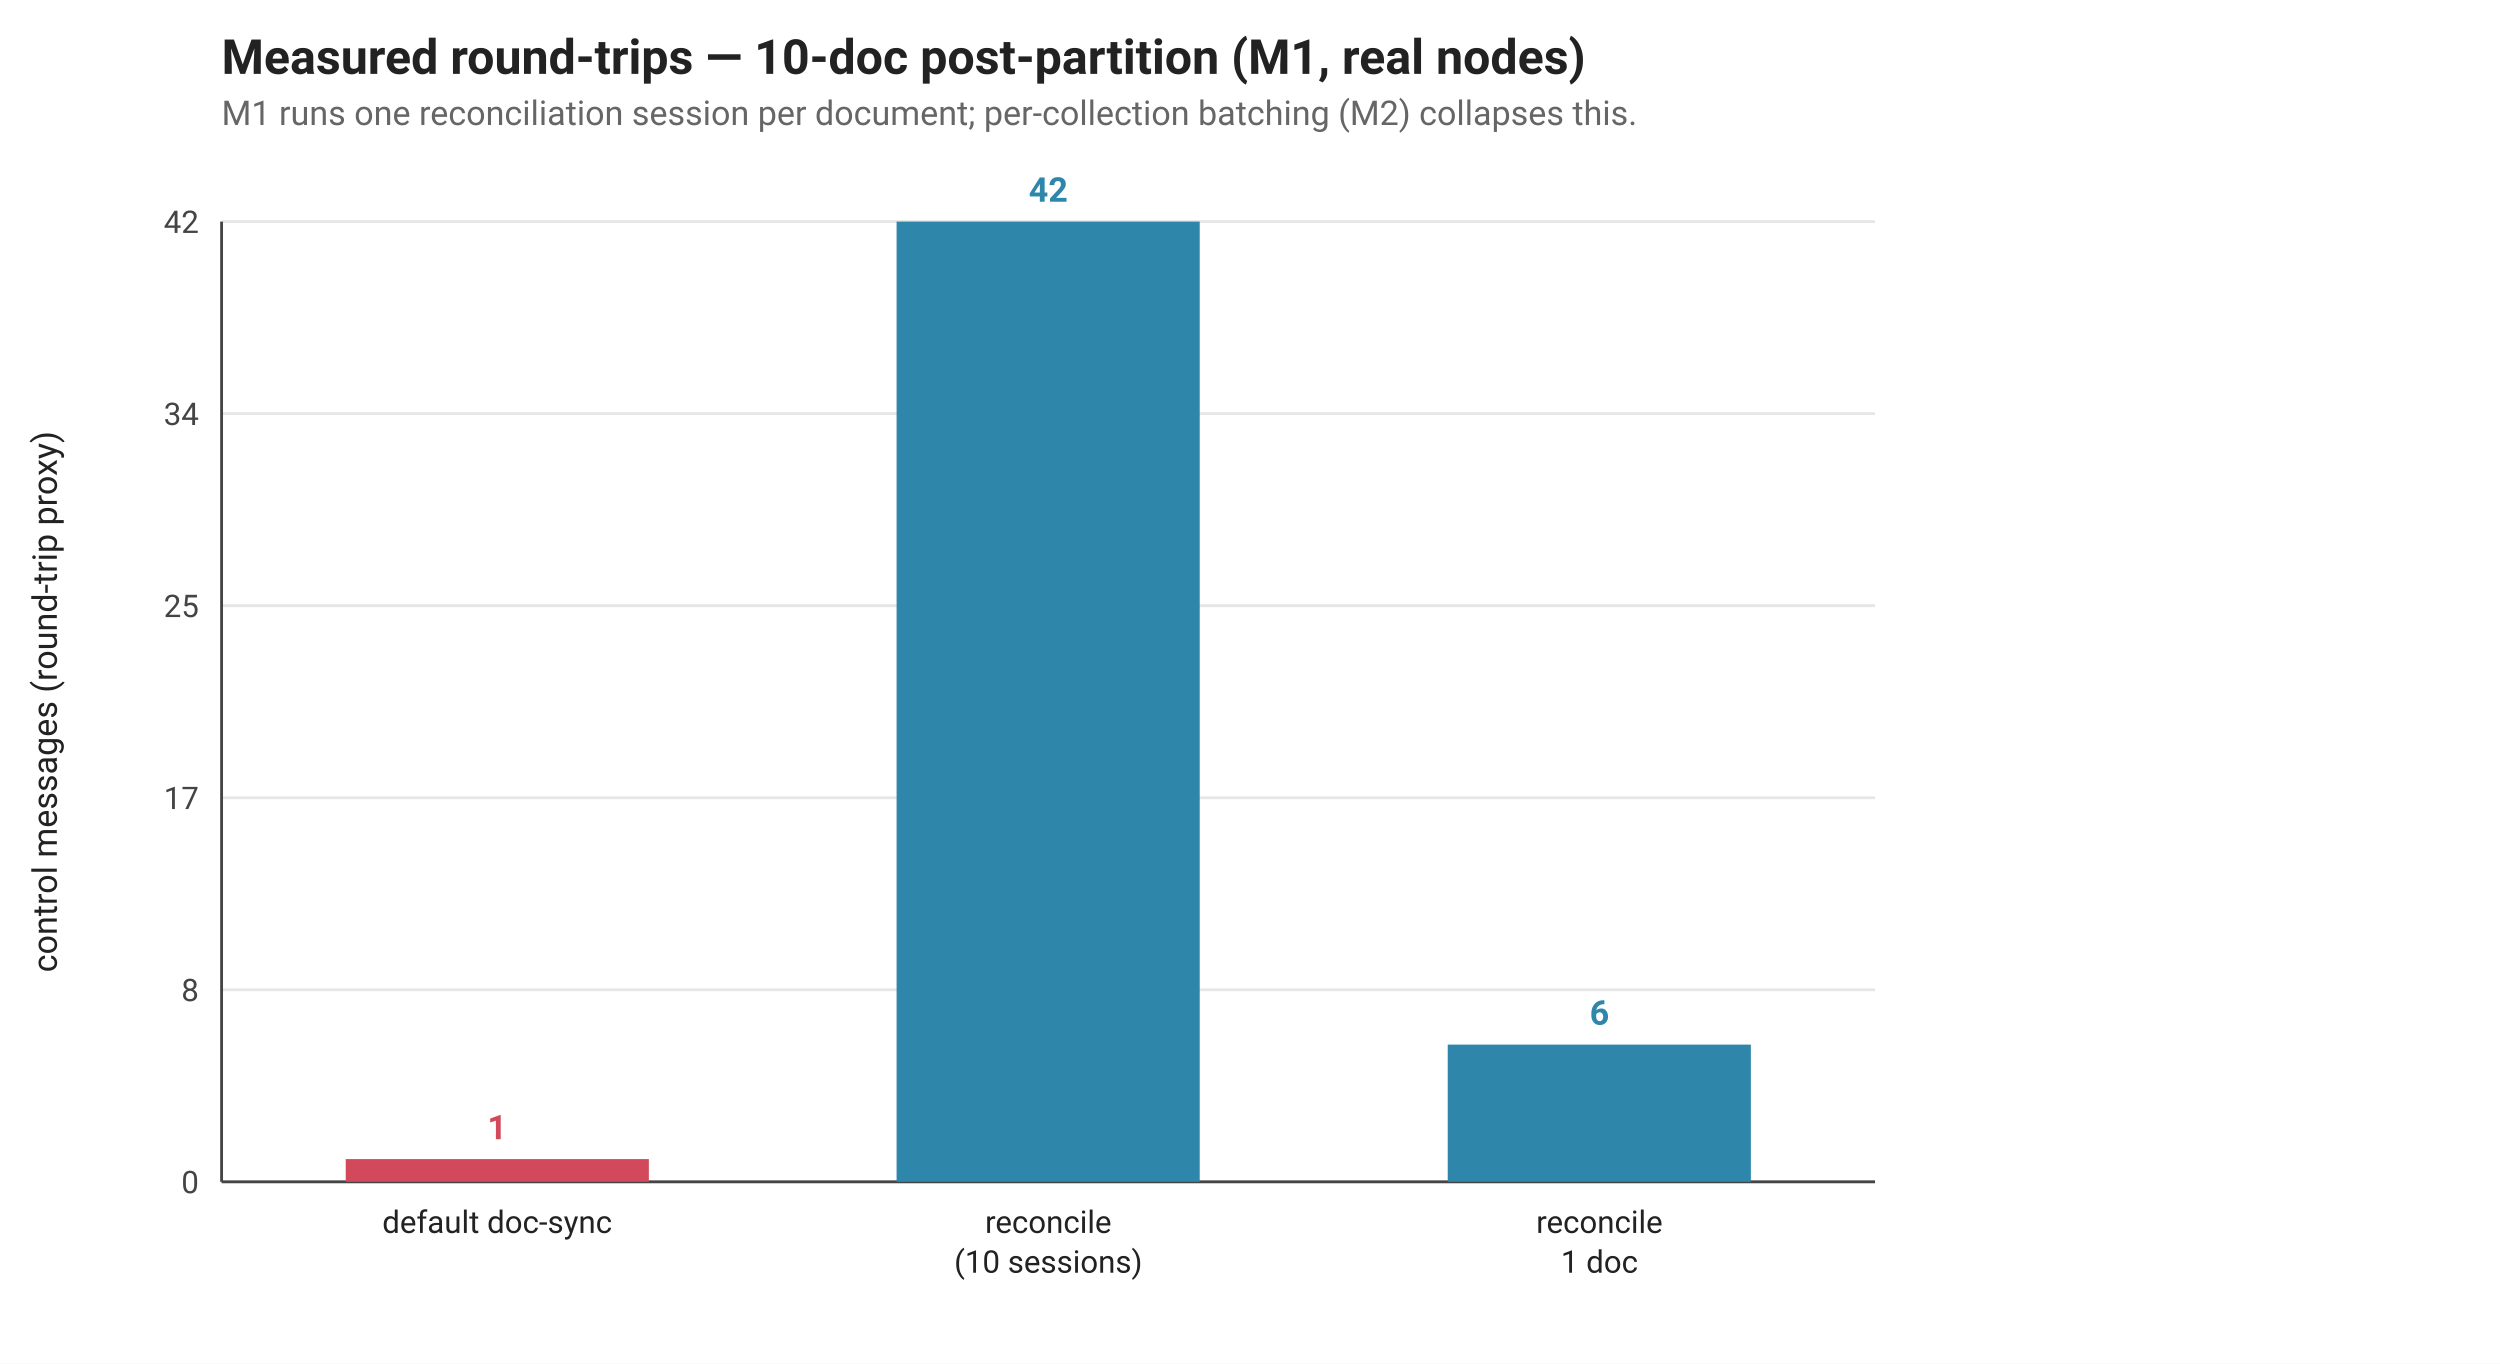
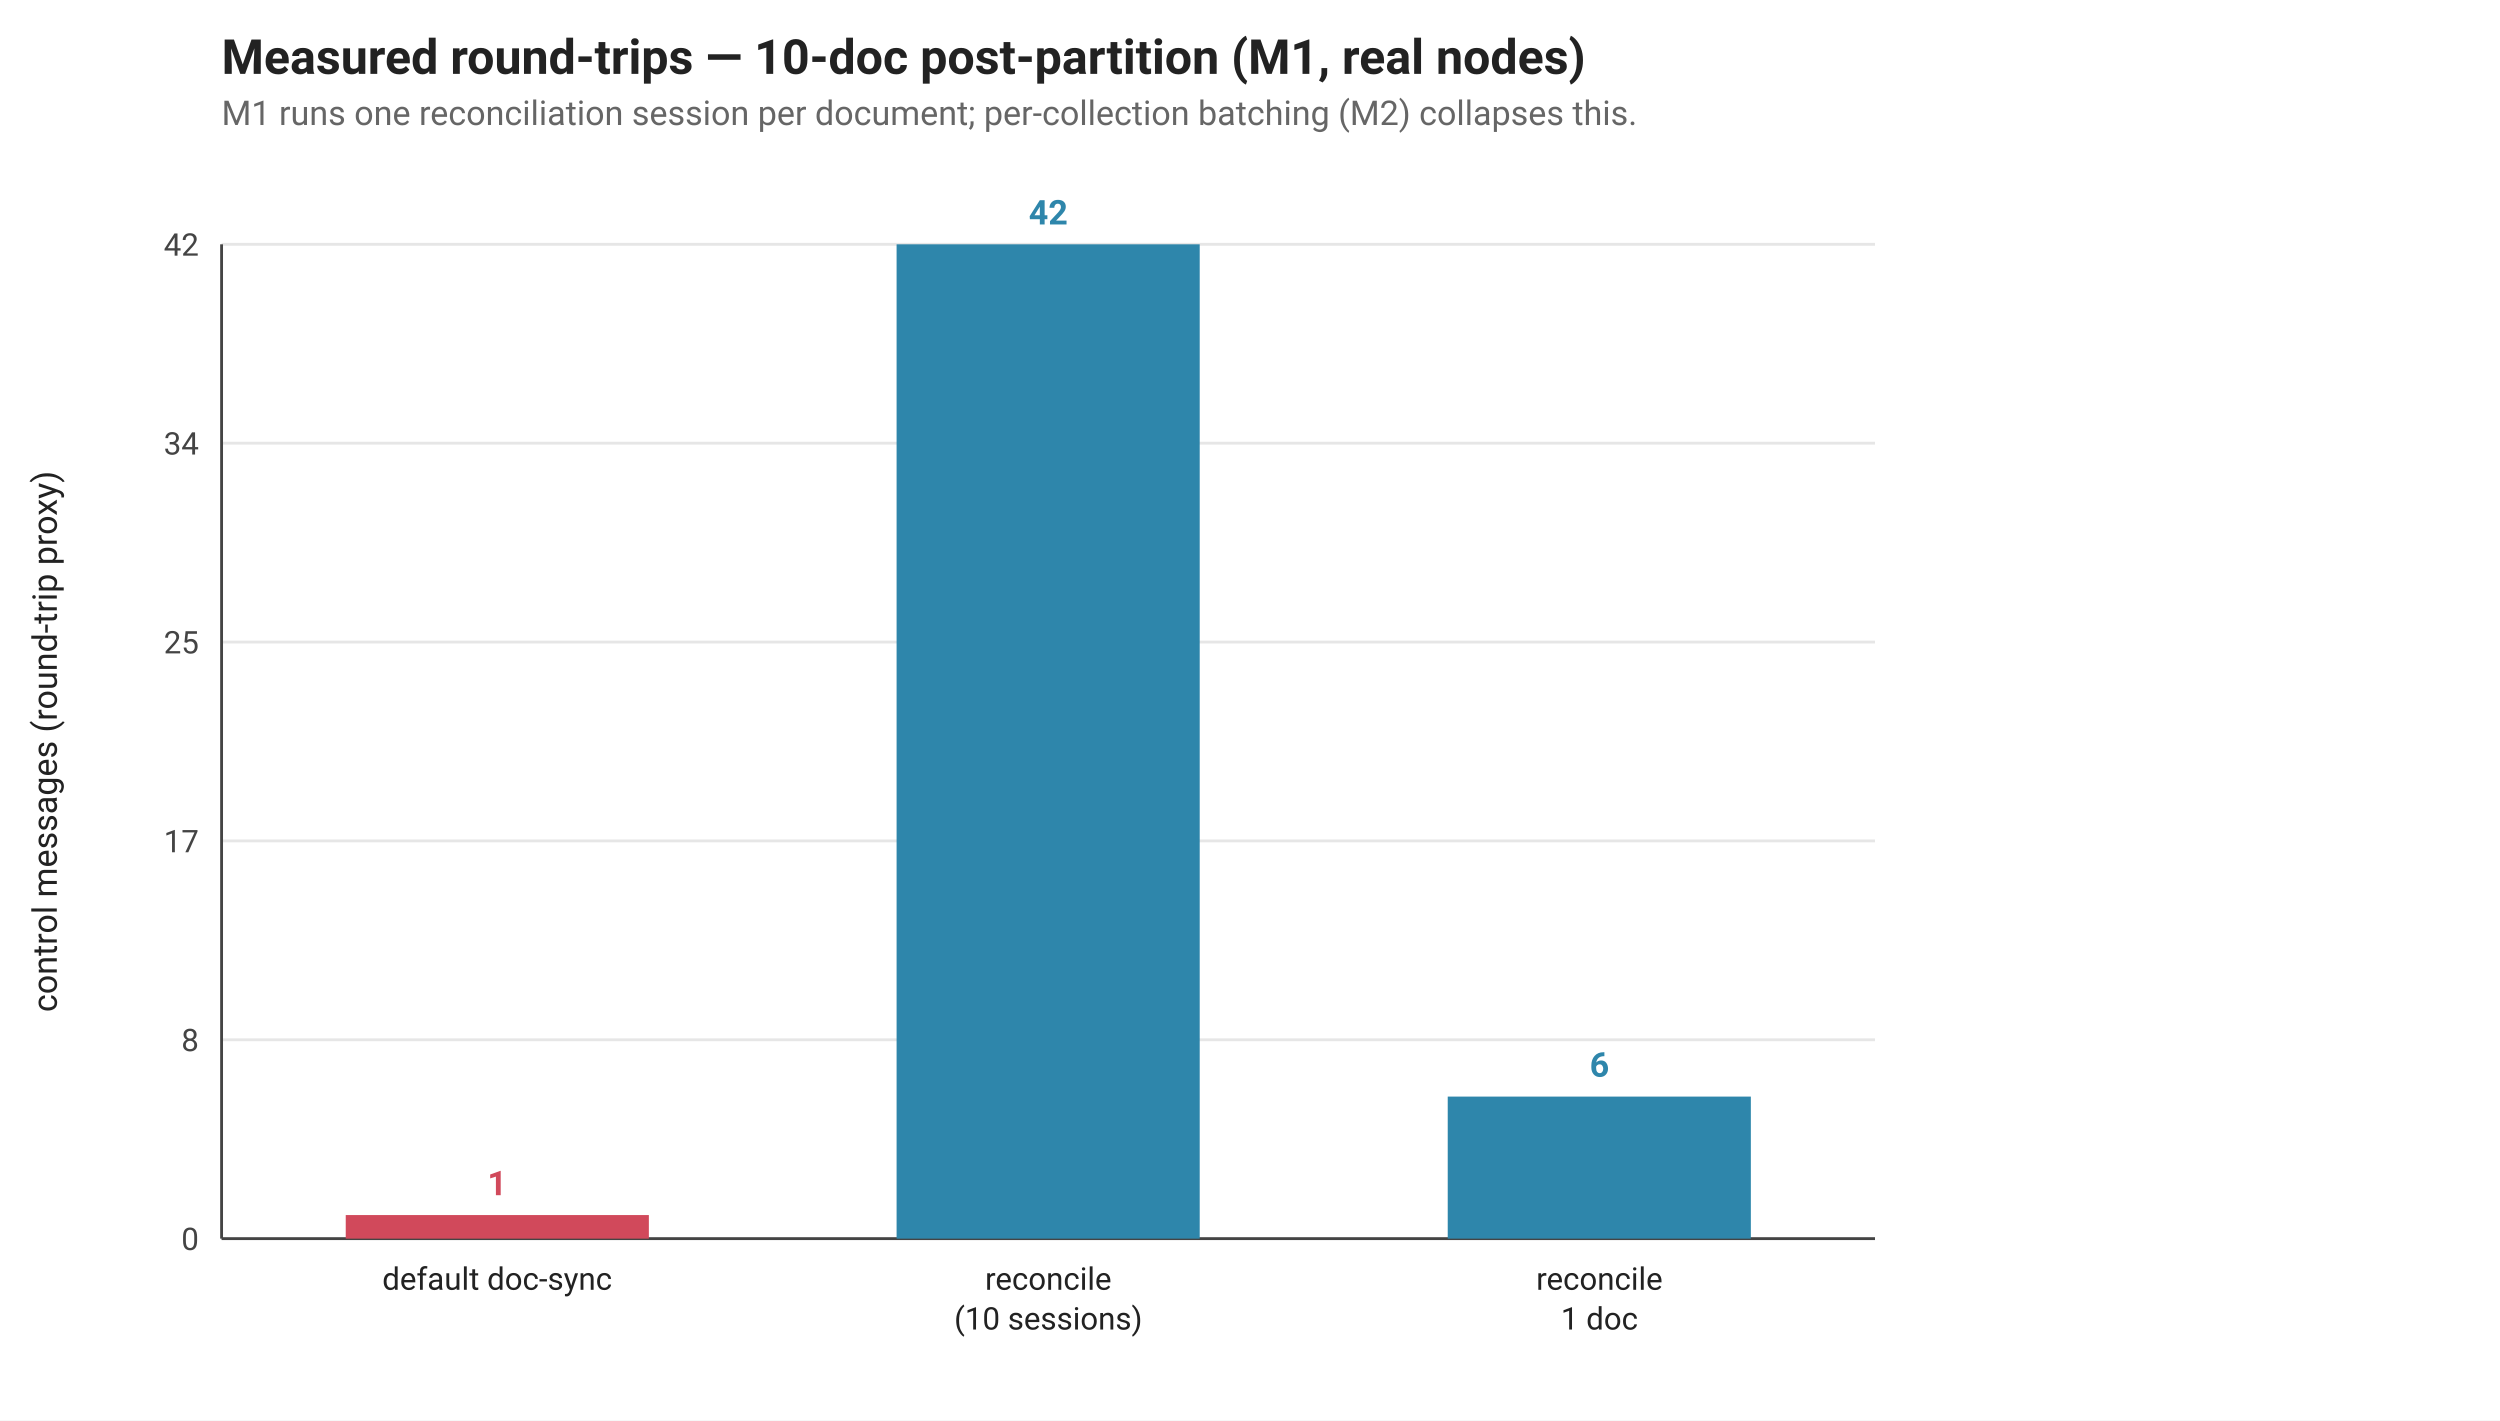
- <svg xmlns="http://www.w3.org/2000/svg" width="880" height="480" viewBox="0 0 880 480" font-family="-apple-system,Segoe UI,Roboto,sans-serif">
-   <rect width="880" height="480" fill="white" />
+ <svg xmlns="http://www.w3.org/2000/svg" width="880" height="500" viewBox="0 0 880 500" font-family="-apple-system,Segoe UI,Roboto,sans-serif">
+   <rect width="880" height="500" fill="white" />
  <text x="78" y="26" font-size="17" font-weight="700" fill="#222222">Measured round-trips — 10-doc post-partition (M1, real nodes)</text>
  <text x="78" y="44" font-size="12" fill="#666">M1 runs one reconciliation session per document; per-collection batching (M2) collapses this.</text>
-   <line x1="78" y1="416.0" x2="660" y2="416.0" stroke="#e6e6e6" />
-   <text x="70" y="420.0" font-size="11" fill="#444444" text-anchor="end">0</text>
-   <line x1="78" y1="348.4" x2="660" y2="348.4" stroke="#e6e6e6" />
-   <text x="70" y="352.4" font-size="11" fill="#444444" text-anchor="end">8</text>
-   <line x1="78" y1="280.8" x2="660" y2="280.8" stroke="#e6e6e6" />
-   <text x="70" y="284.8" font-size="11" fill="#444444" text-anchor="end">17</text>
-   <line x1="78" y1="213.2" x2="660" y2="213.2" stroke="#e6e6e6" />
-   <text x="70" y="217.2" font-size="11" fill="#444444" text-anchor="end">25</text>
-   <line x1="78" y1="145.6" x2="660" y2="145.6" stroke="#e6e6e6" />
-   <text x="70" y="149.6" font-size="11" fill="#444444" text-anchor="end">34</text>
-   <line x1="78" y1="78.0" x2="660" y2="78.0" stroke="#e6e6e6" />
-   <text x="70" y="82.0" font-size="11" fill="#444444" text-anchor="end">42</text>
-   <line x1="78" y1="78" x2="78" y2="416" stroke="#444444" />
-   <line x1="78" y1="416" x2="660" y2="416" stroke="#444444" />
-   <text x="20" y="247" font-size="12" fill="#222222" text-anchor="middle" transform="rotate(-90 20 247)">control messages (round-trip proxy)</text>
-   <rect x="121.7" y="408.0" width="106.7" height="8.0" fill="#d1495b" />
-   <text x="175.0" y="401.0" font-size="12" font-weight="600" fill="#d1495b" text-anchor="middle">1</text>
-   <text x="175.0" y="434.0" font-size="11" fill="#222222" text-anchor="middle">default doc-sync</text>
-   <rect x="315.6" y="78.0" width="106.7" height="338.0" fill="#2e86ab" />
-   <text x="369.0" y="71.0" font-size="12" font-weight="600" fill="#2e86ab" text-anchor="middle">42</text>
-   <text x="369.0" y="434.0" font-size="11" fill="#222222" text-anchor="middle">reconcile</text>
-   <text x="369.0" y="448.0" font-size="11" fill="#222222" text-anchor="middle">(10 sessions)</text>
-   <rect x="509.6" y="367.7" width="106.7" height="48.3" fill="#2e86ab" />
-   <text x="563.0" y="360.7" font-size="12" font-weight="600" fill="#2e86ab" text-anchor="middle">6</text>
-   <text x="563.0" y="434.0" font-size="11" fill="#222222" text-anchor="middle">reconcile</text>
-   <text x="563.0" y="448.0" font-size="11" fill="#222222" text-anchor="middle">1 doc</text>
+   <line x1="78" y1="436.0" x2="660" y2="436.0" stroke="#e6e6e6" />
+   <text x="70" y="440.0" font-size="11" fill="#444444" text-anchor="end">0</text>
+   <line x1="78" y1="366.0" x2="660" y2="366.0" stroke="#e6e6e6" />
+   <text x="70" y="370.0" font-size="11" fill="#444444" text-anchor="end">8</text>
+   <line x1="78" y1="296.0" x2="660" y2="296.0" stroke="#e6e6e6" />
+   <text x="70" y="300.0" font-size="11" fill="#444444" text-anchor="end">17</text>
+   <line x1="78" y1="226.0" x2="660" y2="226.0" stroke="#e6e6e6" />
+   <text x="70" y="230.0" font-size="11" fill="#444444" text-anchor="end">25</text>
+   <line x1="78" y1="156.0" x2="660" y2="156.0" stroke="#e6e6e6" />
+   <text x="70" y="160.0" font-size="11" fill="#444444" text-anchor="end">34</text>
+   <line x1="78" y1="86.0" x2="660" y2="86.0" stroke="#e6e6e6" />
+   <text x="70" y="90.0" font-size="11" fill="#444444" text-anchor="end">42</text>
+   <line x1="78" y1="86" x2="78" y2="436" stroke="#444444" />
+   <line x1="78" y1="436" x2="660" y2="436" stroke="#444444" />
+   <text x="20" y="261" font-size="12" fill="#222222" text-anchor="middle" transform="rotate(-90 20 261)">control messages (round-trip proxy)</text>
+   <rect x="121.7" y="427.7" width="106.7" height="8.3" fill="#d1495b" />
+   <text x="175.0" y="420.7" font-size="12" font-weight="600" fill="#d1495b" text-anchor="middle">1</text>
+   <text x="175.0" y="454.0" font-size="11" fill="#222222" text-anchor="middle">default doc-sync</text>
+   <rect x="315.6" y="86.0" width="106.7" height="350.0" fill="#2e86ab" />
+   <text x="369.0" y="79.0" font-size="12" font-weight="600" fill="#2e86ab" text-anchor="middle">42</text>
+   <text x="369.0" y="454.0" font-size="11" fill="#222222" text-anchor="middle">reconcile</text>
+   <text x="369.0" y="468.0" font-size="11" fill="#222222" text-anchor="middle">(10 sessions)</text>
+   <rect x="509.6" y="386.0" width="106.7" height="50.0" fill="#2e86ab" />
+   <text x="563.0" y="379.0" font-size="12" font-weight="600" fill="#2e86ab" text-anchor="middle">6</text>
+   <text x="563.0" y="454.0" font-size="11" fill="#222222" text-anchor="middle">reconcile</text>
+   <text x="563.0" y="468.0" font-size="11" fill="#222222" text-anchor="middle">1 doc</text>
</svg>
